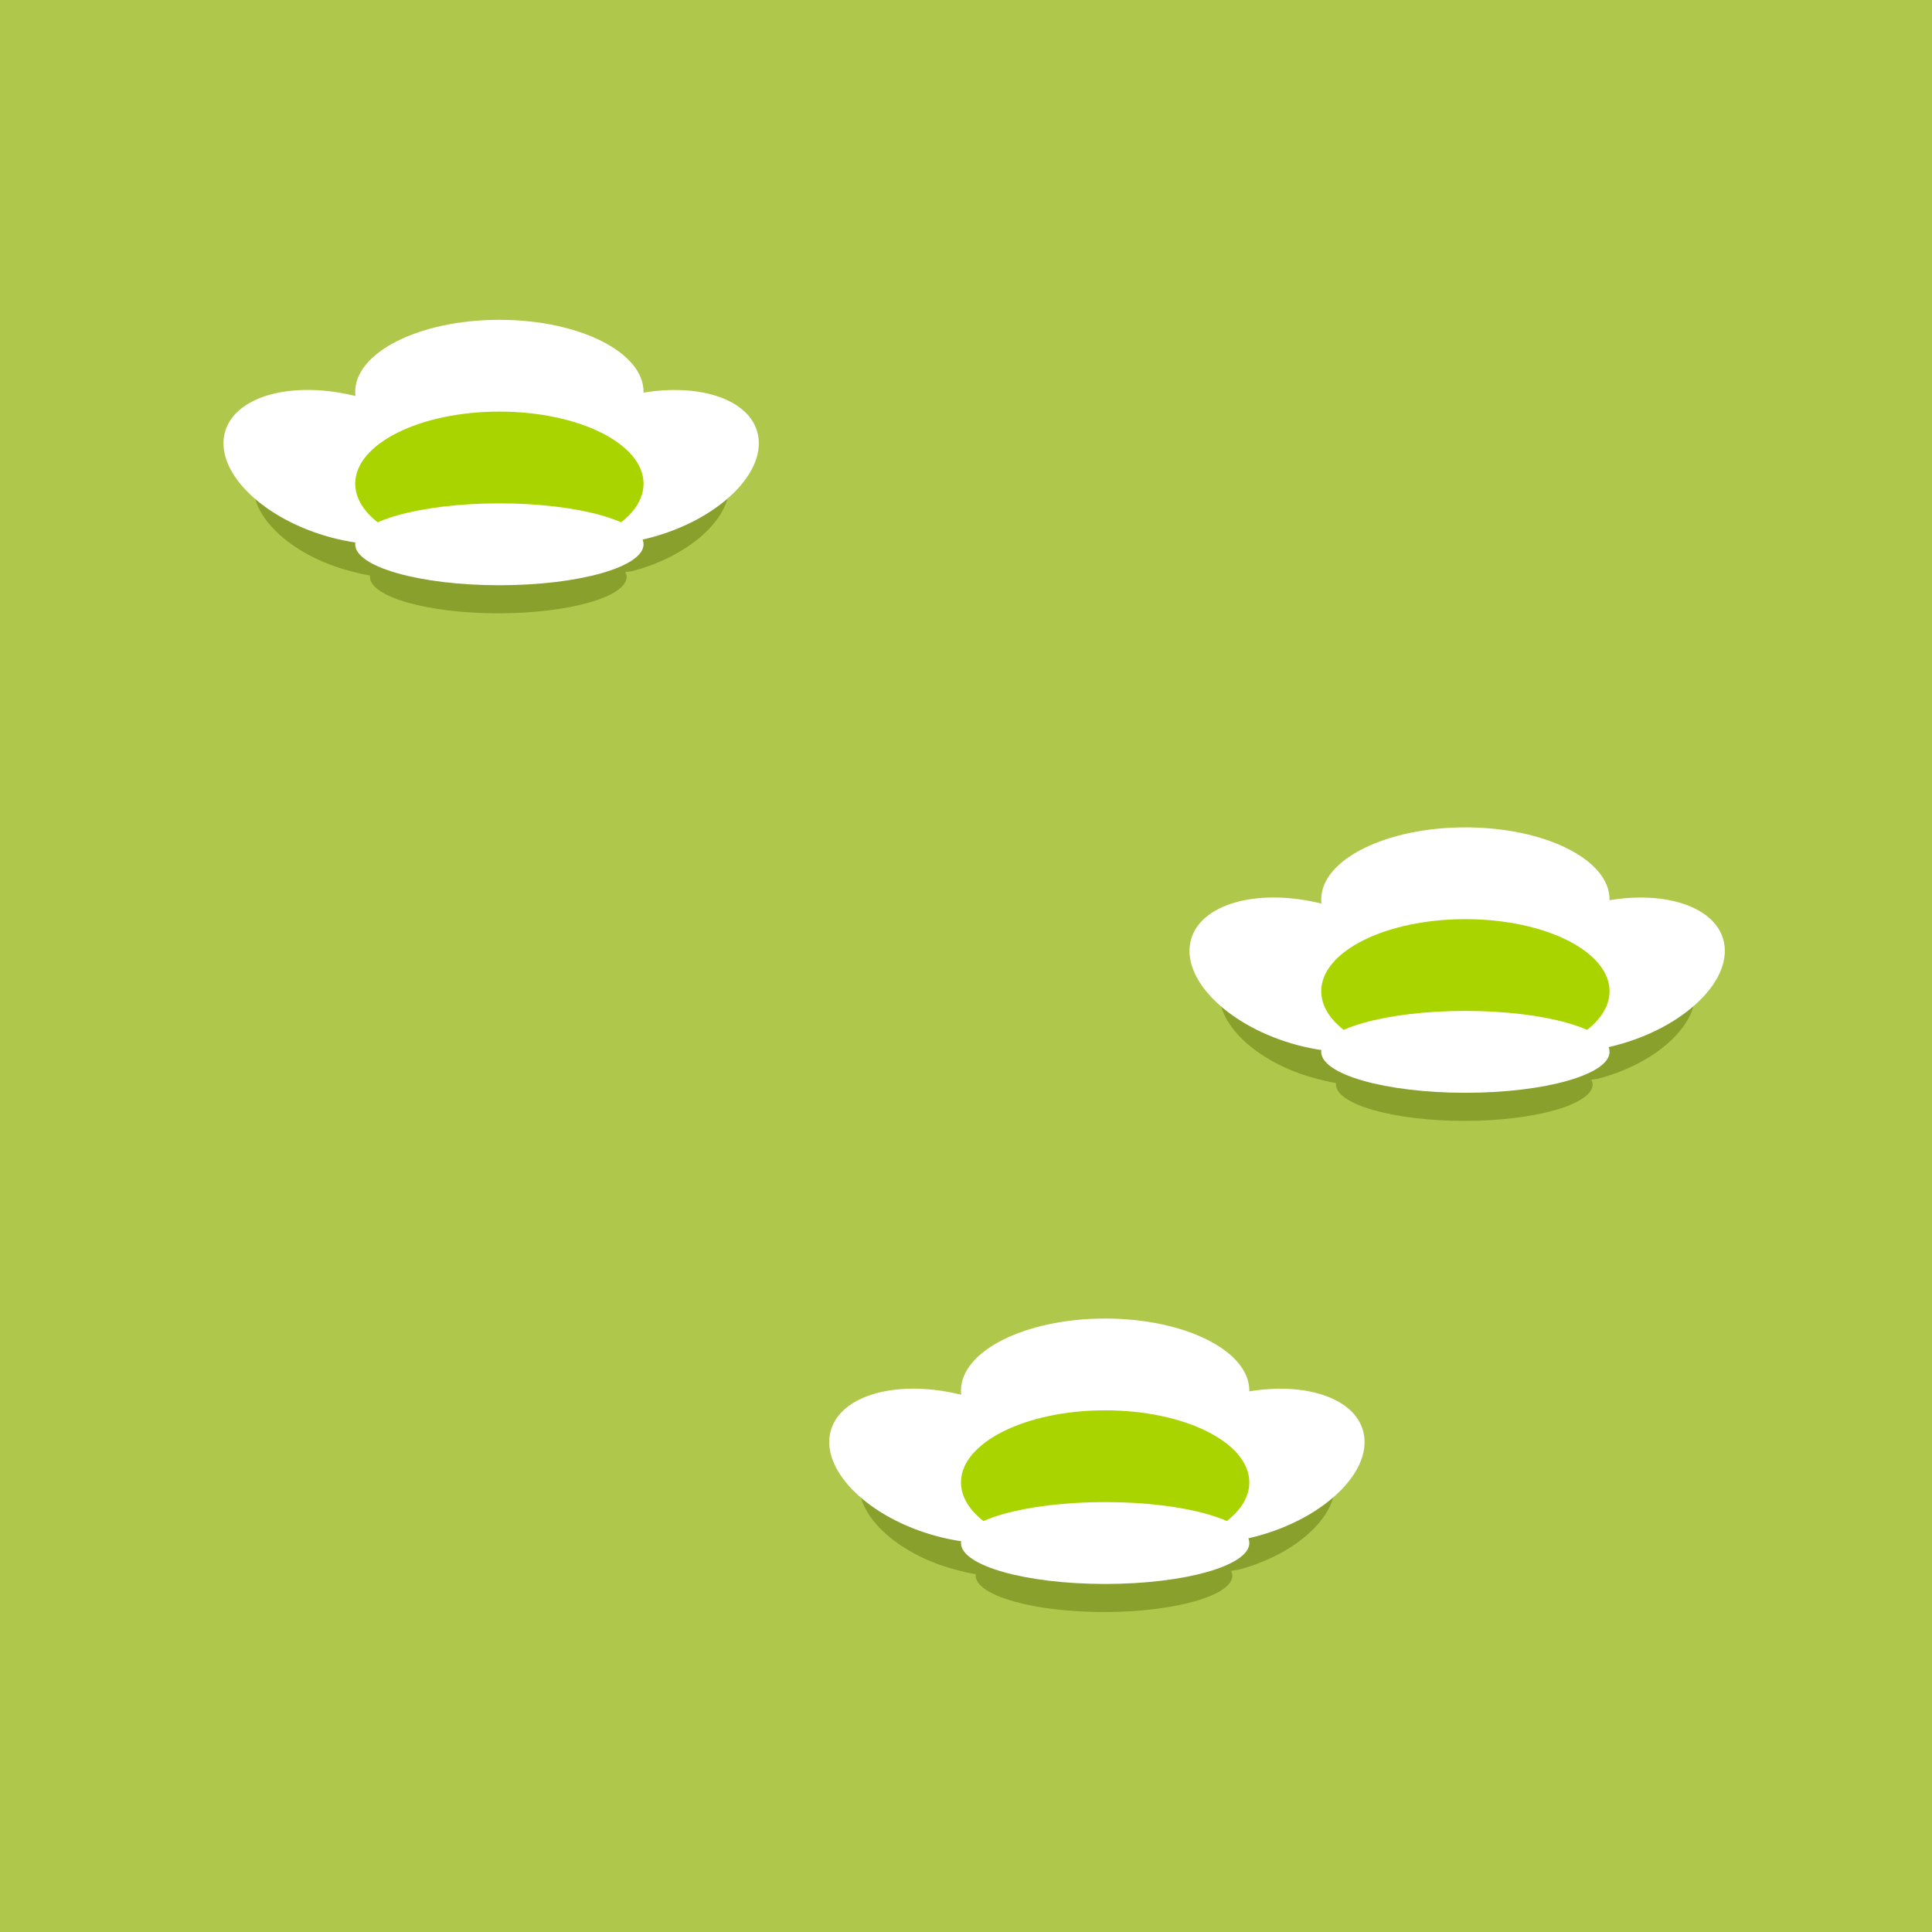
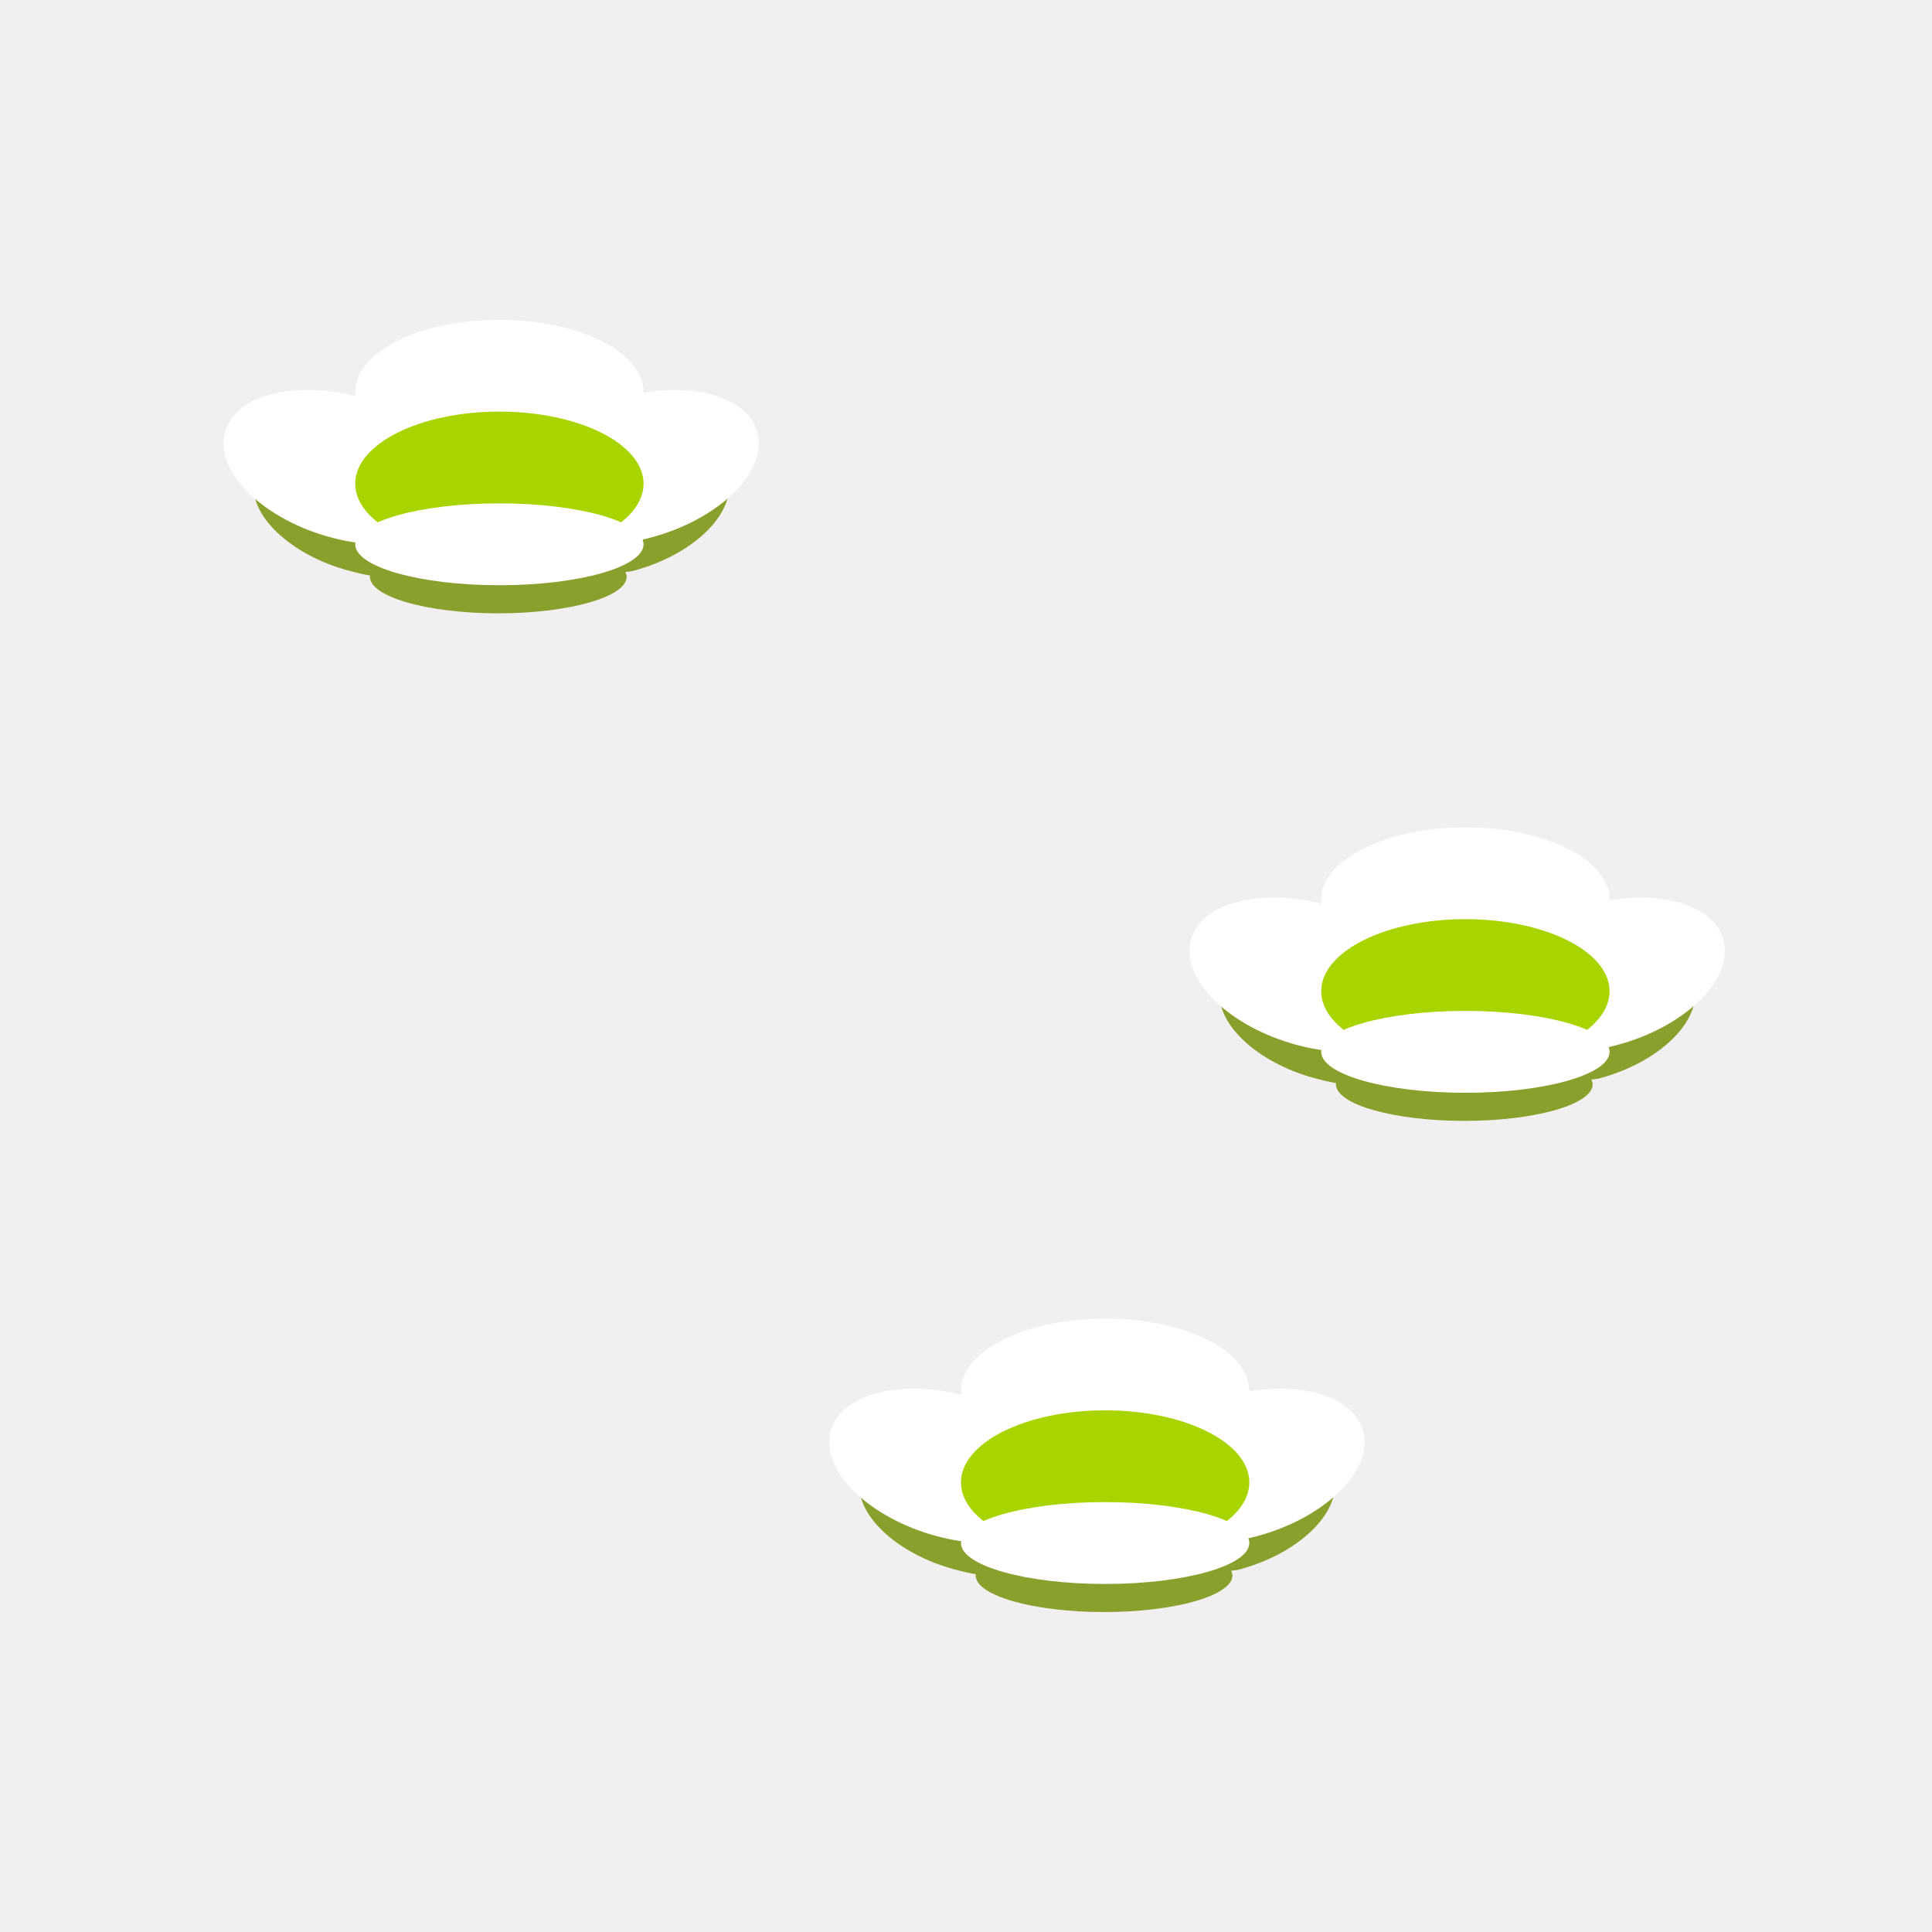
<svg xmlns="http://www.w3.org/2000/svg" xmlns:xlink="http://www.w3.org/1999/xlink" version="1.1" viewBox="0 0 48 48" width="100%" height="100%">
  <defs />
-   <rect width="48" height="48" x="0" y="0" style="fill:#afc84b" />
  <g id="g4164">
    <path d="m 15.989,9.737 c 0,0.989 -1.604,1.791 -3.582,1.791 -1.978,0 -3.582,-0.802 -3.582,-1.791 0,-0.989 1.604,-1.791 3.582,-1.791 1.978,0 3.582,0.802 3.582,1.791 z" style="fill:#ffffff" />
    <path d="m 8.217,10.928 c -1.005,-0.019 -1.773,0.348 -1.900,0.991 -0.169,0.856 0.887,1.871 2.362,2.263 0.173,0.046 0.344,0.090 0.512,0.115 -0.001,0.011 0,0.021 0,0.033 0,0.499 1.431,0.908 3.189,0.908 1.757,0 3.189,-0.409 3.189,-0.908 0,-0.041 -0.013,-0.075 -0.033,-0.115 0.065,-0.014 0.131,-0.015 0.198,-0.033 1.475,-0.392 2.531,-1.407 2.362,-2.263 -0.169,-0.856 -1.499,-1.235 -2.974,-0.842 -1.475,0.392 -2.548,1.407 -2.379,2.263 0.006,0.032 0.023,0.068 0.033,0.099 -0.130,-0.004 -0.261,-0.016 -0.396,-0.016 -0.262,0 -0.515,0.016 -0.760,0.033 0.011,-0.035 0.025,-0.078 0.033,-0.115 C 11.823,12.483 10.766,11.469 9.291,11.076 8.922,10.978 8.552,10.934 8.217,10.928 Z" style="fill:#89a02c" />
    <path d="m 18.833,10.809 c 0.190,0.964 -1.001,2.104 -2.662,2.546 -1.660,0.441 -3.161,0.018 -3.351,-0.945 -0.190,-0.964 1.001,-2.104 2.662,-2.546 1.660,-0.441 3.161,-0.018 3.351,0.945 z" style="fill:#ffffff" />
    <path d="m 5.572,10.809 c -0.190,0.964 1.001,2.104 2.662,2.546 1.660,0.441 3.161,0.018 3.351,-0.945 C 11.777,11.445 10.585,10.305 8.924,9.863 7.263,9.421 5.763,9.845 5.572,10.809 Z" style="fill:#ffffff" />
    <path d="m 15.989,12.017 c 0,0.989 -1.604,1.791 -3.582,1.791 -1.978,0 -3.582,-0.802 -3.582,-1.791 0,-0.989 1.604,-1.791 3.582,-1.791 1.978,0 3.582,0.802 3.582,1.791 z" style="fill:#aad400" />
    <path d="m 15.989,13.523 c 0,0.562 -1.604,1.017 -3.582,1.017 -1.978,0 -3.582,-0.455 -3.582,-1.017 0,-0.562 1.604,-1.017 3.582,-1.017 1.978,0 3.582,0.455 3.582,1.017 z" id="path7183" style="fill:#ffffff" />
  </g>
  <use height="100%" width="100%" transform="translate(24,12.610)" xlink:href="#g4164" y="0" x="0" />
  <use x="0" y="0" xlink:href="#g4164" transform="translate(15.050,24.813)" width="100%" height="100%" />
</svg>
